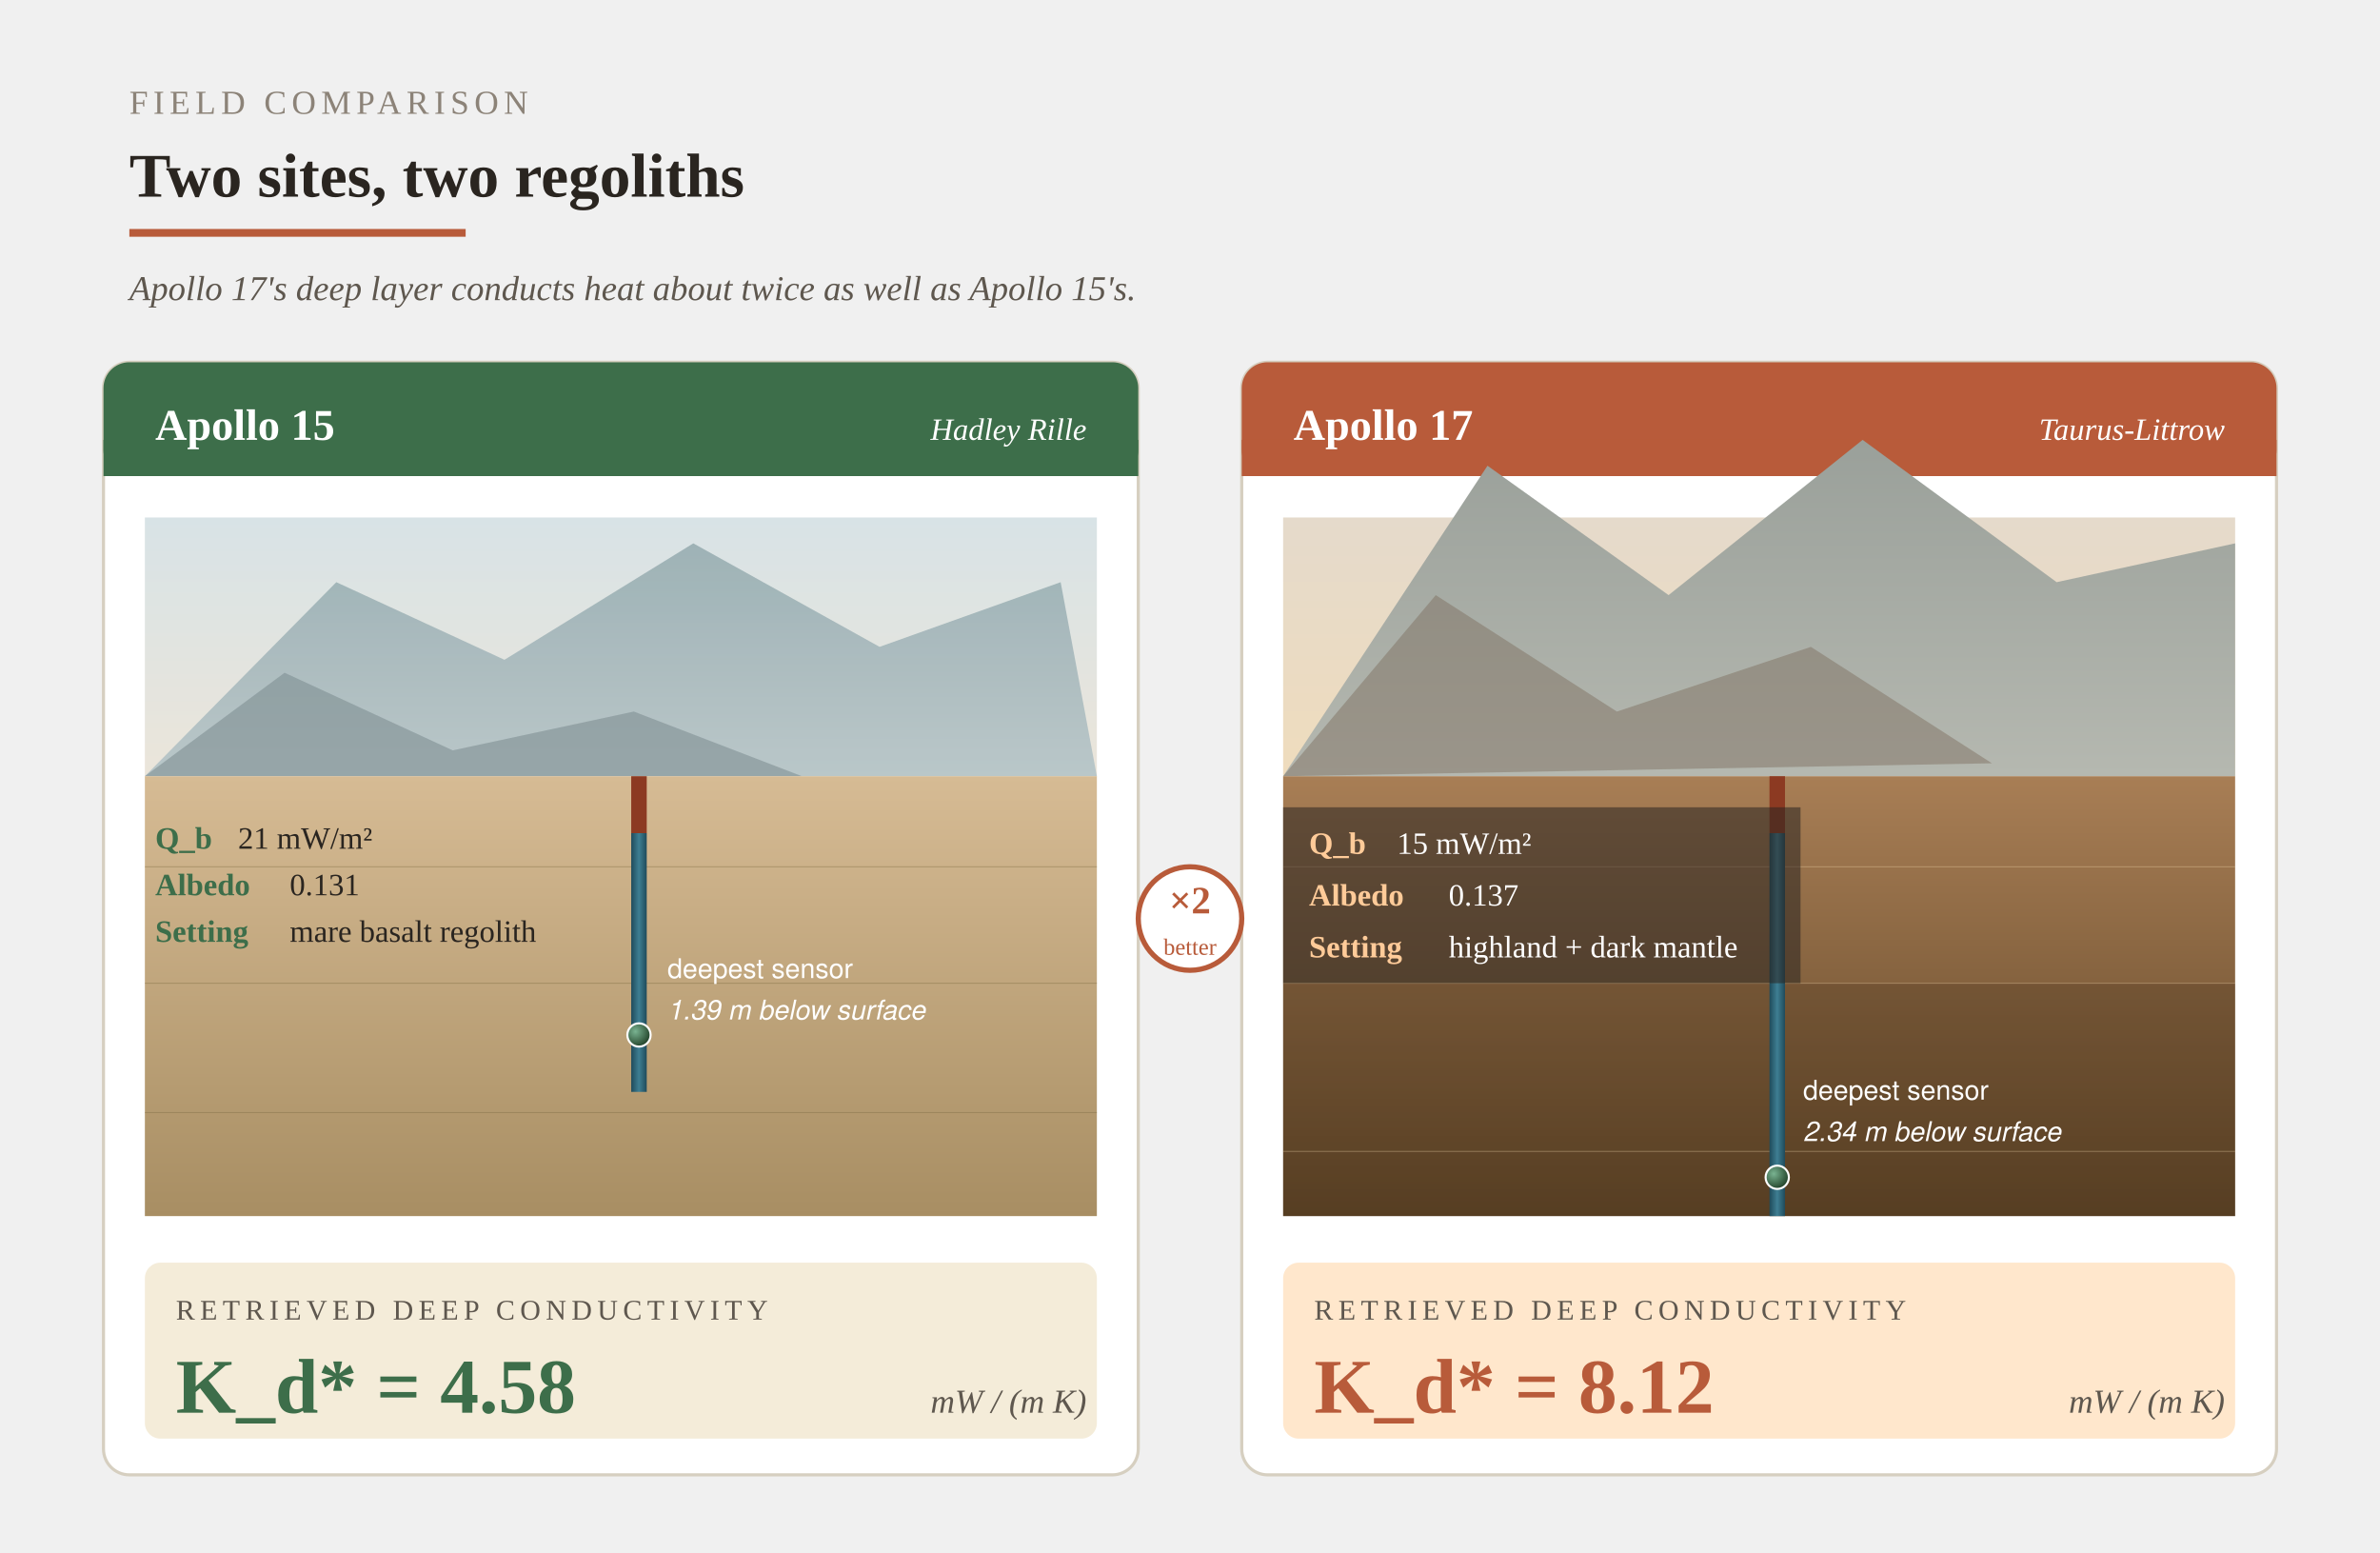
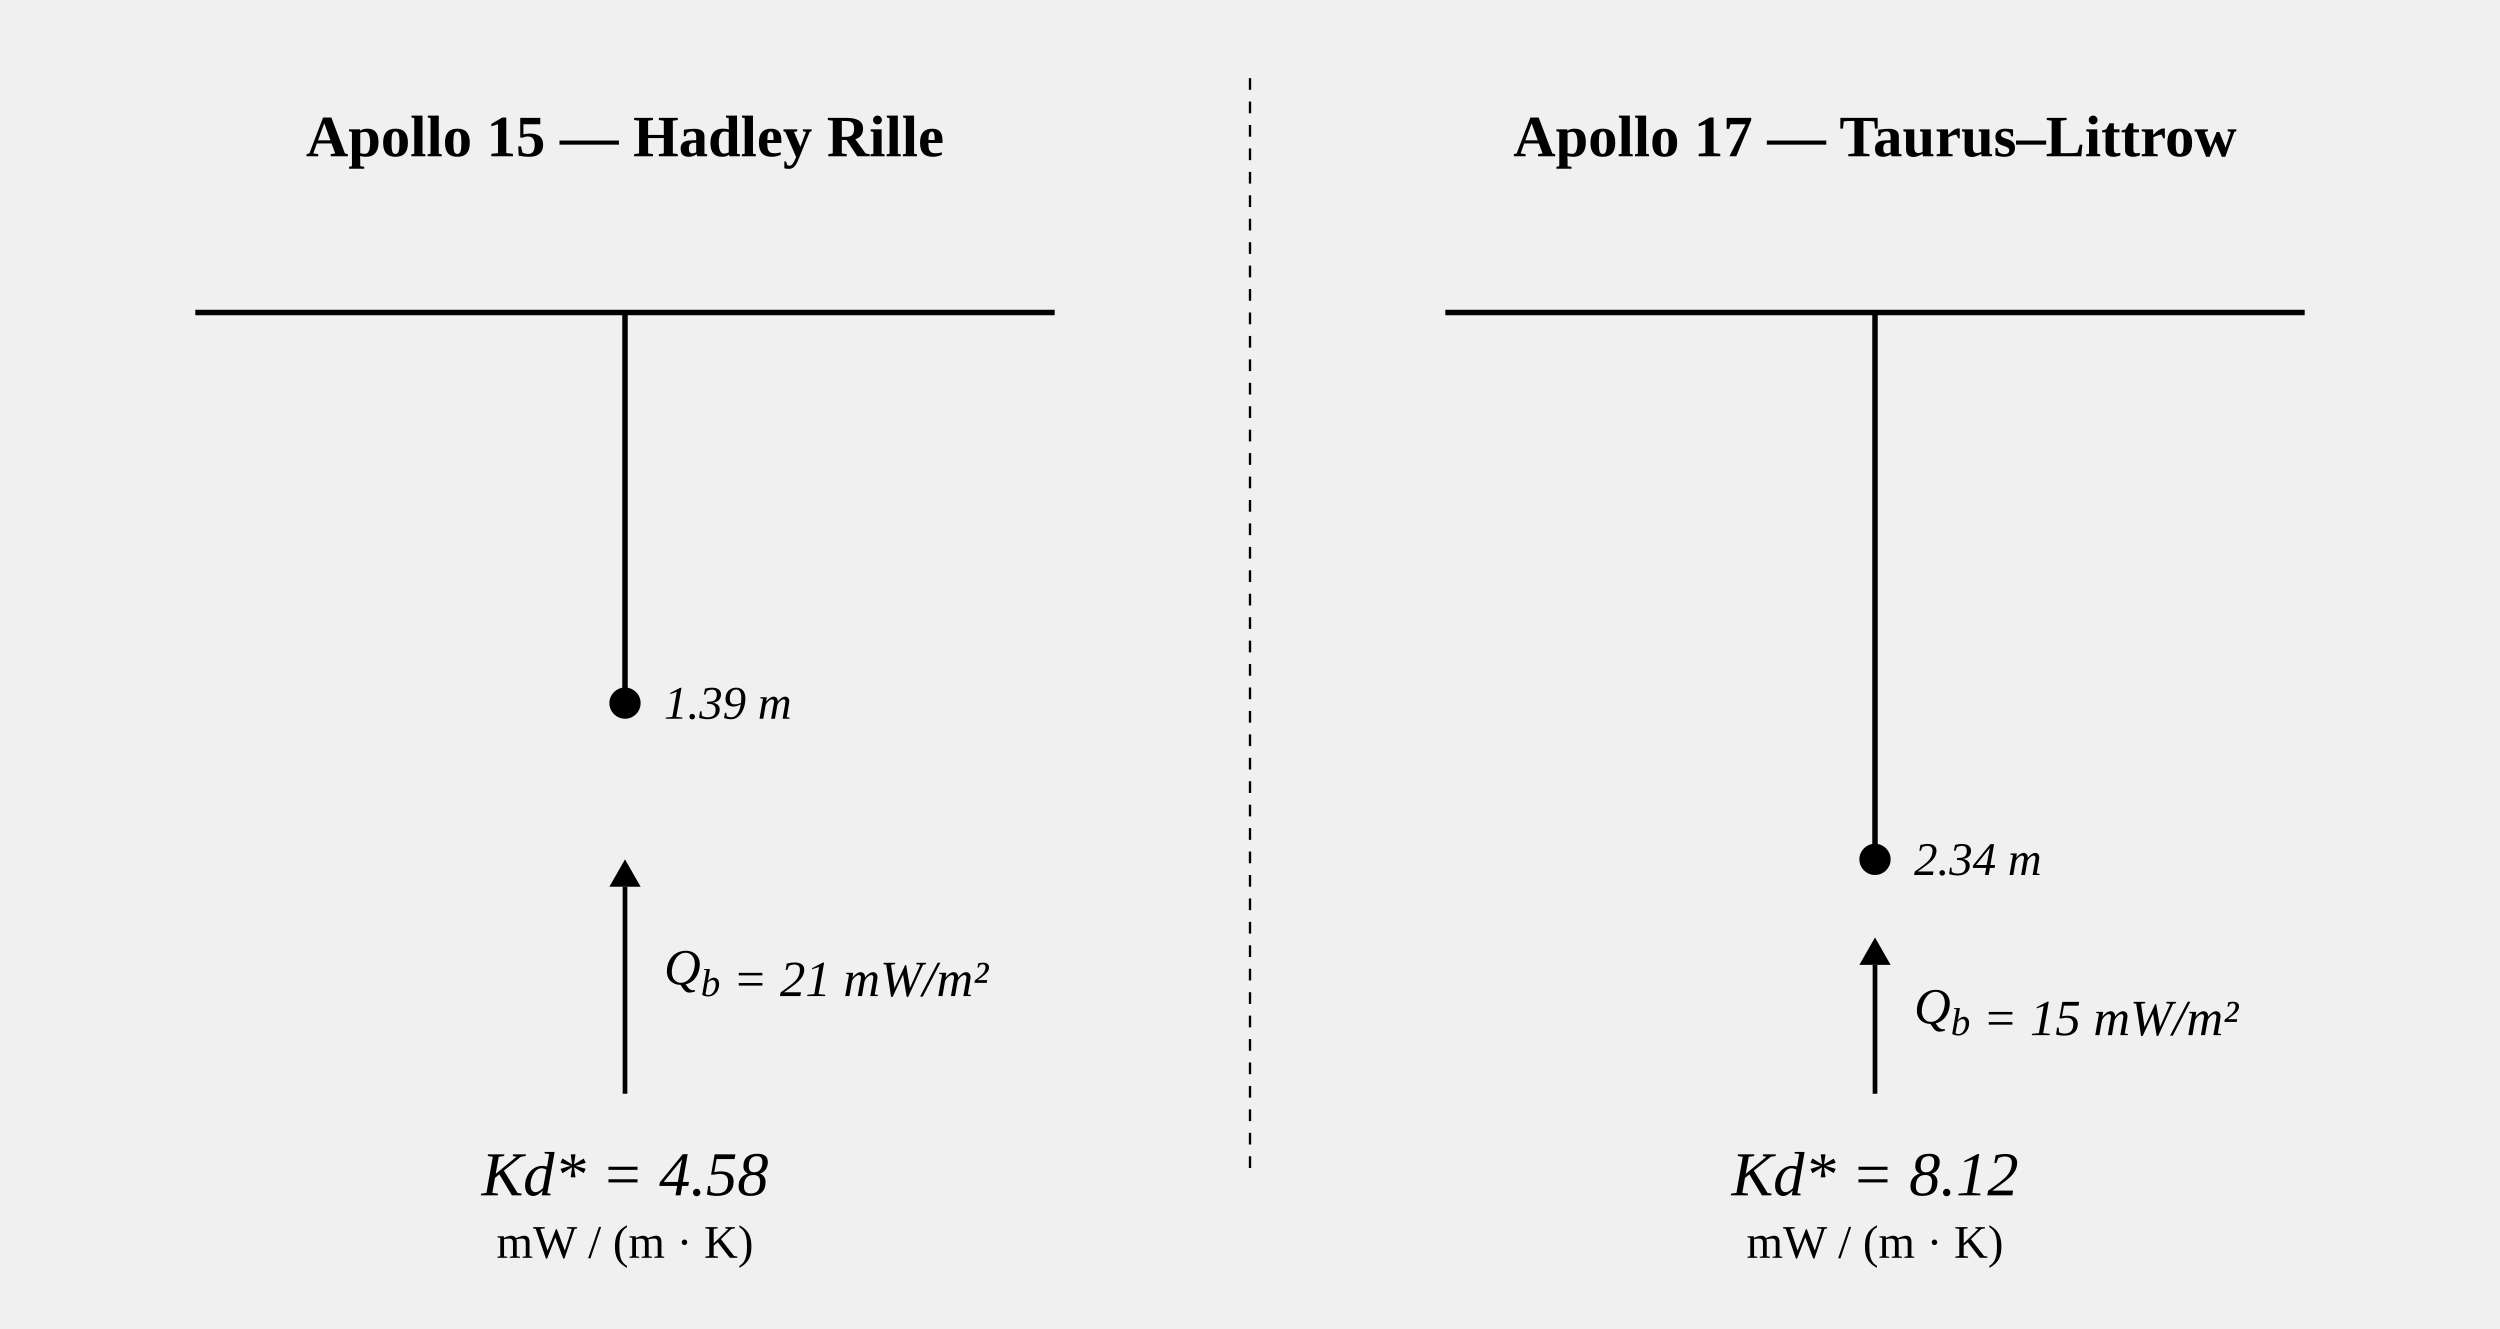
- <svg xmlns="http://www.w3.org/2000/svg" viewBox="0 0 920 600" font-family="Georgia, 'Times New Roman', serif">
+ <svg xmlns="http://www.w3.org/2000/svg" viewBox="0 0 640 340" font-family="Georgia, 'Times New Roman', serif">
  <defs>
-     <linearGradient id="sky15" x1="0" y1="0" x2="0" y2="1">
-       <stop offset="0" stop-color="#D8E3E6" />
-       <stop offset="1" stop-color="#EBE5DA" />
-     </linearGradient>
-     <linearGradient id="sky17" x1="0" y1="0" x2="0" y2="1">
-       <stop offset="0" stop-color="#E5DACB" />
-       <stop offset="1" stop-color="#EFDCBD" />
-     </linearGradient>
-     <linearGradient id="reg15" x1="0" y1="0" x2="0" y2="1">
-       <stop offset="0" stop-color="#D6BB94" />
-       <stop offset="1" stop-color="#A88E63" />
-     </linearGradient>
-     <linearGradient id="reg17" x1="0" y1="0" x2="0" y2="1">
-       <stop offset="0" stop-color="#A87E55" />
-       <stop offset="1" stop-color="#5E4426" />
-     </linearGradient>
-     <linearGradient id="mtn15" x1="0" y1="0" x2="0" y2="1">
-       <stop offset="0" stop-color="#9BAFB3" />
-       <stop offset="1" stop-color="#B7C5C8" />
-     </linearGradient>
-     <linearGradient id="mtn17" x1="0" y1="0" x2="0" y2="1">
-       <stop offset="0" stop-color="#9AA09A" />
-       <stop offset="1" stop-color="#B5B8B0" />
-     </linearGradient>
-     <linearGradient id="probe" x1="0" y1="0" x2="1" y2="0">
-       <stop offset="0" stop-color="#1F4B5B" />
-       <stop offset="0.5" stop-color="#3E7E92" />
-       <stop offset="1" stop-color="#1F4B5B" />
-     </linearGradient>
-     <radialGradient id="bead" cx="0.35" cy="0.35" r="0.7">
-       <stop offset="0" stop-color="#79B391" />
-       <stop offset="1" stop-color="#1F3F26" />
-     </radialGradient>
+     <marker id="ah" markerWidth="10" markerHeight="10" refX="8" refY="4" orient="auto" markerUnits="strokeWidth">
+       <path d="M0,0 L10,4 L0,8 Z" fill="#000" />
+     </marker>
  </defs>
-   <text x="50" y="44" font-size="13" letter-spacing="2" fill="#8C8378">FIELD COMPARISON</text>
-   <text x="50" y="76" font-size="24" font-weight="700" fill="#2A2520">Two sites, two regoliths</text>
-   <line x1="50" y1="90" x2="180" y2="90" stroke="#B85B3A" stroke-width="3" />
-   <text x="50" y="116" font-size="13.5" fill="#5E574E" font-style="italic">Apollo 17's deep layer conducts heat about twice as well as Apollo 15's.</text>
-   <rect x="40" y="140" width="400" height="430" rx="10" fill="#FFFFFF" stroke="#D6CFC0" stroke-width="1.2" />
-   <rect x="40" y="140" width="400" height="44" rx="10" fill="#3D6E4A" />
-   <rect x="40" y="170" width="400" height="14" fill="#3D6E4A" />
-   <text x="60" y="170" font-size="17" font-weight="700" fill="#FFFFFF">Apollo 15</text>
-   <text x="420" y="170" font-size="12" fill="#FFFFFF" text-anchor="end" font-style="italic">Hadley Rille</text>
-   <rect x="56" y="200" width="368" height="100" fill="url(#sky15)" />
-   <polygon points="56,300 130,225 195,255 268,210 340,250 410,225 424,300" fill="url(#mtn15)" opacity="0.95" />
-   <polygon points="56,300 110,260 175,290 245,275 310,300" fill="#7A8A8E" opacity="0.55" />
-   <rect x="56" y="300" width="368" height="170" fill="url(#reg15)" />
-   <g stroke="#7E6A40" stroke-width="0.4" opacity="0.4">
-     <line x1="56" y1="335" x2="424" y2="335" />
-     <line x1="56" y1="380" x2="424" y2="380" />
-     <line x1="56" y1="430" x2="424" y2="430" />
+   <line x1="320" y1="20" x2="320" y2="300" stroke="#000" stroke-width="0.6" stroke-dasharray="3 3" />
+   <g>
+     <text x="160" y="40" font-size="15" font-weight="700" fill="#000" text-anchor="middle">Apollo 15  —  Hadley Rille</text>
+     <line x1="50" y1="80" x2="270" y2="80" stroke="#000" stroke-width="1.4" />
+     <line x1="160" y1="80" x2="160" y2="180" stroke="#000" stroke-width="1.4" />
+     <circle cx="160" cy="180" r="4" fill="#000" />
+     <text x="170" y="184" font-size="12" font-style="italic" fill="#000">1.39 m</text>
+     <line x1="160.0" y1="280.0" x2="160.0" y2="227.0" stroke="#000" stroke-width="1.2" />
+     <polygon points="160.0,220.0 164.0,227.0 156.0,227.0" fill="#000" />
+     <text x="170" y="252" font-size="13" font-style="italic" fill="#000">Q<tspan dy="3" font-size="10">b</tspan> = 21 mW/m²</text>
+     <text x="160" y="306" font-size="16" font-style="italic" fill="#000" text-anchor="middle">Kd* = 4.58</text>
+     <text x="160" y="322" font-size="12" fill="#000" text-anchor="middle">mW / (m · K)</text>
  </g>
-   <rect x="244" y="300" width="6" height="22" fill="#8C3A22" />
-   <rect x="244" y="322" width="6" height="100" fill="url(#probe)" />
-   <circle cx="247" cy="400" r="4.5" fill="url(#bead)" stroke="#FFFFFF" stroke-width="0.8" />
-   <g font-size="10.5" fill="#FFFFFF" font-family="Helvetica, Arial, sans-serif">
-     <text x="258" y="378">deepest sensor</text>
-     <text x="258" y="394" font-style="italic">1.39 m below surface</text>
-   </g>
-   <rect x="56" y="488" width="368" height="68" rx="6" fill="#F4ECD9" />
-   <text x="68" y="510" font-size="11" letter-spacing="2" fill="#5E574E">RETRIEVED DEEP CONDUCTIVITY</text>
-   <text x="68" y="546" font-size="30" font-weight="700" fill="#3D6E4A">K_d* = 4.58</text>
-   <text x="420" y="546" font-size="13" fill="#5E574E" text-anchor="end" font-style="italic">mW / (m K)</text>
-   <g font-size="12" fill="#2A2520">
-     <text x="60" y="328" font-weight="700" fill="#3D6E4A">Q_b</text>
-     <text x="92" y="328">21 mW/m²</text>
-     <text x="60" y="346" font-weight="700" fill="#3D6E4A">Albedo</text>
-     <text x="112" y="346">0.131</text>
-     <text x="60" y="364" font-weight="700" fill="#3D6E4A">Setting</text>
-     <text x="112" y="364">mare basalt regolith</text>
-   </g>
-   <rect x="480" y="140" width="400" height="430" rx="10" fill="#FFFFFF" stroke="#D6CFC0" stroke-width="1.2" />
-   <rect x="480" y="140" width="400" height="44" rx="10" fill="#B85B3A" />
-   <rect x="480" y="170" width="400" height="14" fill="#B85B3A" />
-   <text x="500" y="170" font-size="17" font-weight="700" fill="#FFFFFF">Apollo 17</text>
-   <text x="860" y="170" font-size="12" fill="#FFFFFF" text-anchor="end" font-style="italic">Taurus-Littrow</text>
-   <rect x="496" y="200" width="368" height="100" fill="url(#sky17)" />
-   <polygon points="496,300 575,180 645,230 720,170 795,225 864,210 864,300" fill="url(#mtn17)" />
-   <polygon points="496,300 555,230 625,275 700,250 770,295" fill="#7A6B5A" opacity="0.45" />
-   <rect x="496" y="300" width="368" height="170" fill="url(#reg17)" />
-   <rect x="496" y="380" width="368" height="90" fill="#3F2C18" opacity="0.25" />
-   <g stroke="#FFE6B8" stroke-width="0.4" opacity="0.3">
-     <line x1="496" y1="335" x2="864" y2="335" />
-     <line x1="496" y1="380" x2="864" y2="380" />
-     <line x1="496" y1="445" x2="864" y2="445" />
-   </g>
-   <rect x="684" y="300" width="6" height="22" fill="#8C3A22" />
-   <rect x="684" y="322" width="6" height="148" fill="url(#probe)" />
-   <circle cx="687" cy="455" r="4.5" fill="url(#bead)" stroke="#FFFFFF" stroke-width="0.8" />
-   <g font-size="10.5" fill="#FFFFFF" font-family="Helvetica, Arial, sans-serif">
-     <text x="697" y="425">deepest sensor</text>
-     <text x="697" y="441" font-style="italic">2.34 m below surface</text>
-   </g>
-   <rect x="496" y="488" width="368" height="68" rx="6" fill="#FFE7CC" />
-   <text x="508" y="510" font-size="11" letter-spacing="2" fill="#5E574E">RETRIEVED DEEP CONDUCTIVITY</text>
-   <text x="508" y="546" font-size="30" font-weight="700" fill="#B85B3A">K_d* = 8.12</text>
-   <text x="860" y="546" font-size="13" fill="#5E574E" text-anchor="end" font-style="italic">mW / (m K)</text>
-   <rect x="496" y="312" width="200" height="68" fill="#2A2520" opacity="0.55" />
-   <g font-size="12" fill="#FFFFFF">
-     <text x="506" y="330" font-weight="700" fill="#FFCB99">Q_b</text>
-     <text x="540" y="330">15 mW/m²</text>
-     <text x="506" y="350" font-weight="700" fill="#FFCB99">Albedo</text>
-     <text x="560" y="350">0.137</text>
-     <text x="506" y="370" font-weight="700" fill="#FFCB99">Setting</text>
-     <text x="560" y="370">highland + dark mantle</text>
-   </g>
-   <g transform="translate(460,355)">
-     <circle r="20" fill="#FFFFFF" stroke="#B85B3A" stroke-width="2" />
-     <text x="0" y="-2" font-size="15" font-weight="700" fill="#B85B3A" text-anchor="middle">×2</text>
-     <text x="0" y="14" font-size="9" fill="#B85B3A" text-anchor="middle">better</text>
+   <g>
+     <text x="480" y="40" font-size="15" font-weight="700" fill="#000" text-anchor="middle">Apollo 17  —  Taurus–Littrow</text>
+     <line x1="370" y1="80" x2="590" y2="80" stroke="#000" stroke-width="1.4" />
+     <line x1="480" y1="80" x2="480" y2="220" stroke="#000" stroke-width="1.4" />
+     <circle cx="480" cy="220" r="4" fill="#000" />
+     <text x="490" y="224" font-size="12" font-style="italic" fill="#000">2.34 m</text>
+     <line x1="480.0" y1="280.0" x2="480.0" y2="247.0" stroke="#000" stroke-width="1.2" />
+     <polygon points="480.0,240.0 484.0,247.0 476.0,247.0" fill="#000" />
+     <text x="490" y="262" font-size="13" font-style="italic" fill="#000">Q<tspan dy="3" font-size="10">b</tspan> = 15 mW/m²</text>
+     <text x="480" y="306" font-size="16" font-style="italic" fill="#000" text-anchor="middle">Kd* = 8.12</text>
+     <text x="480" y="322" font-size="12" fill="#000" text-anchor="middle">mW / (m · K)</text>
  </g>
</svg>
